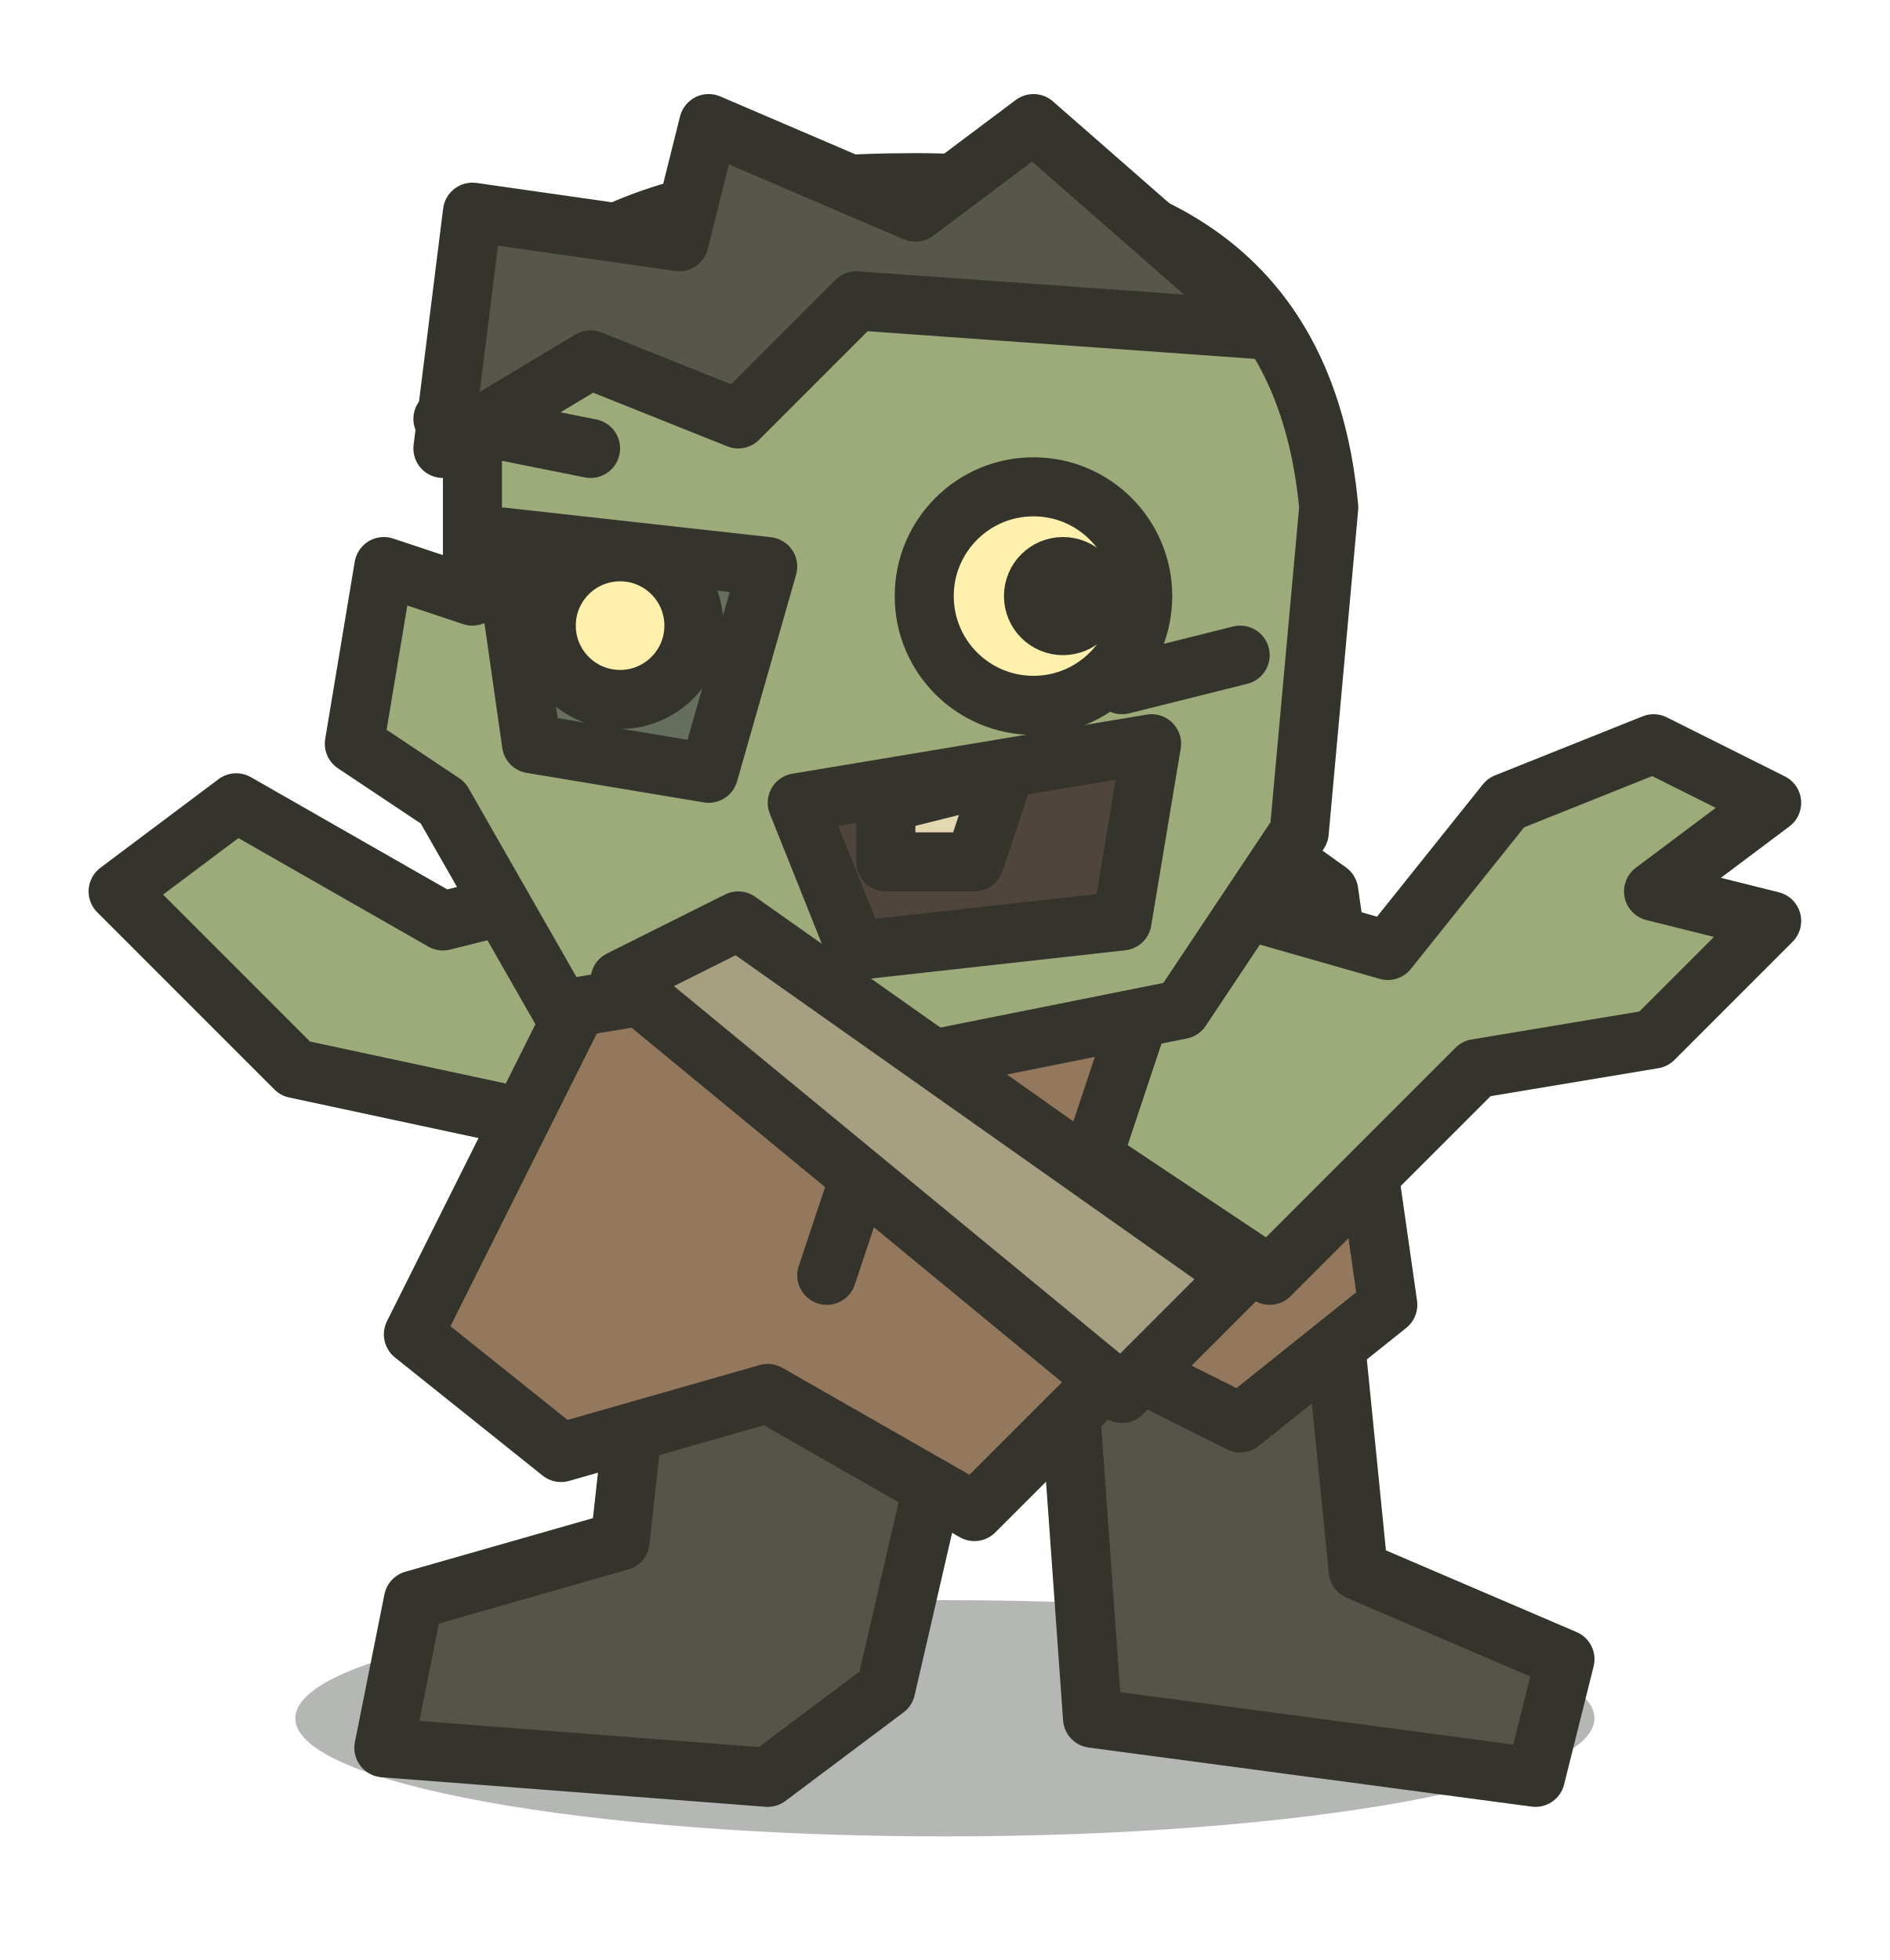
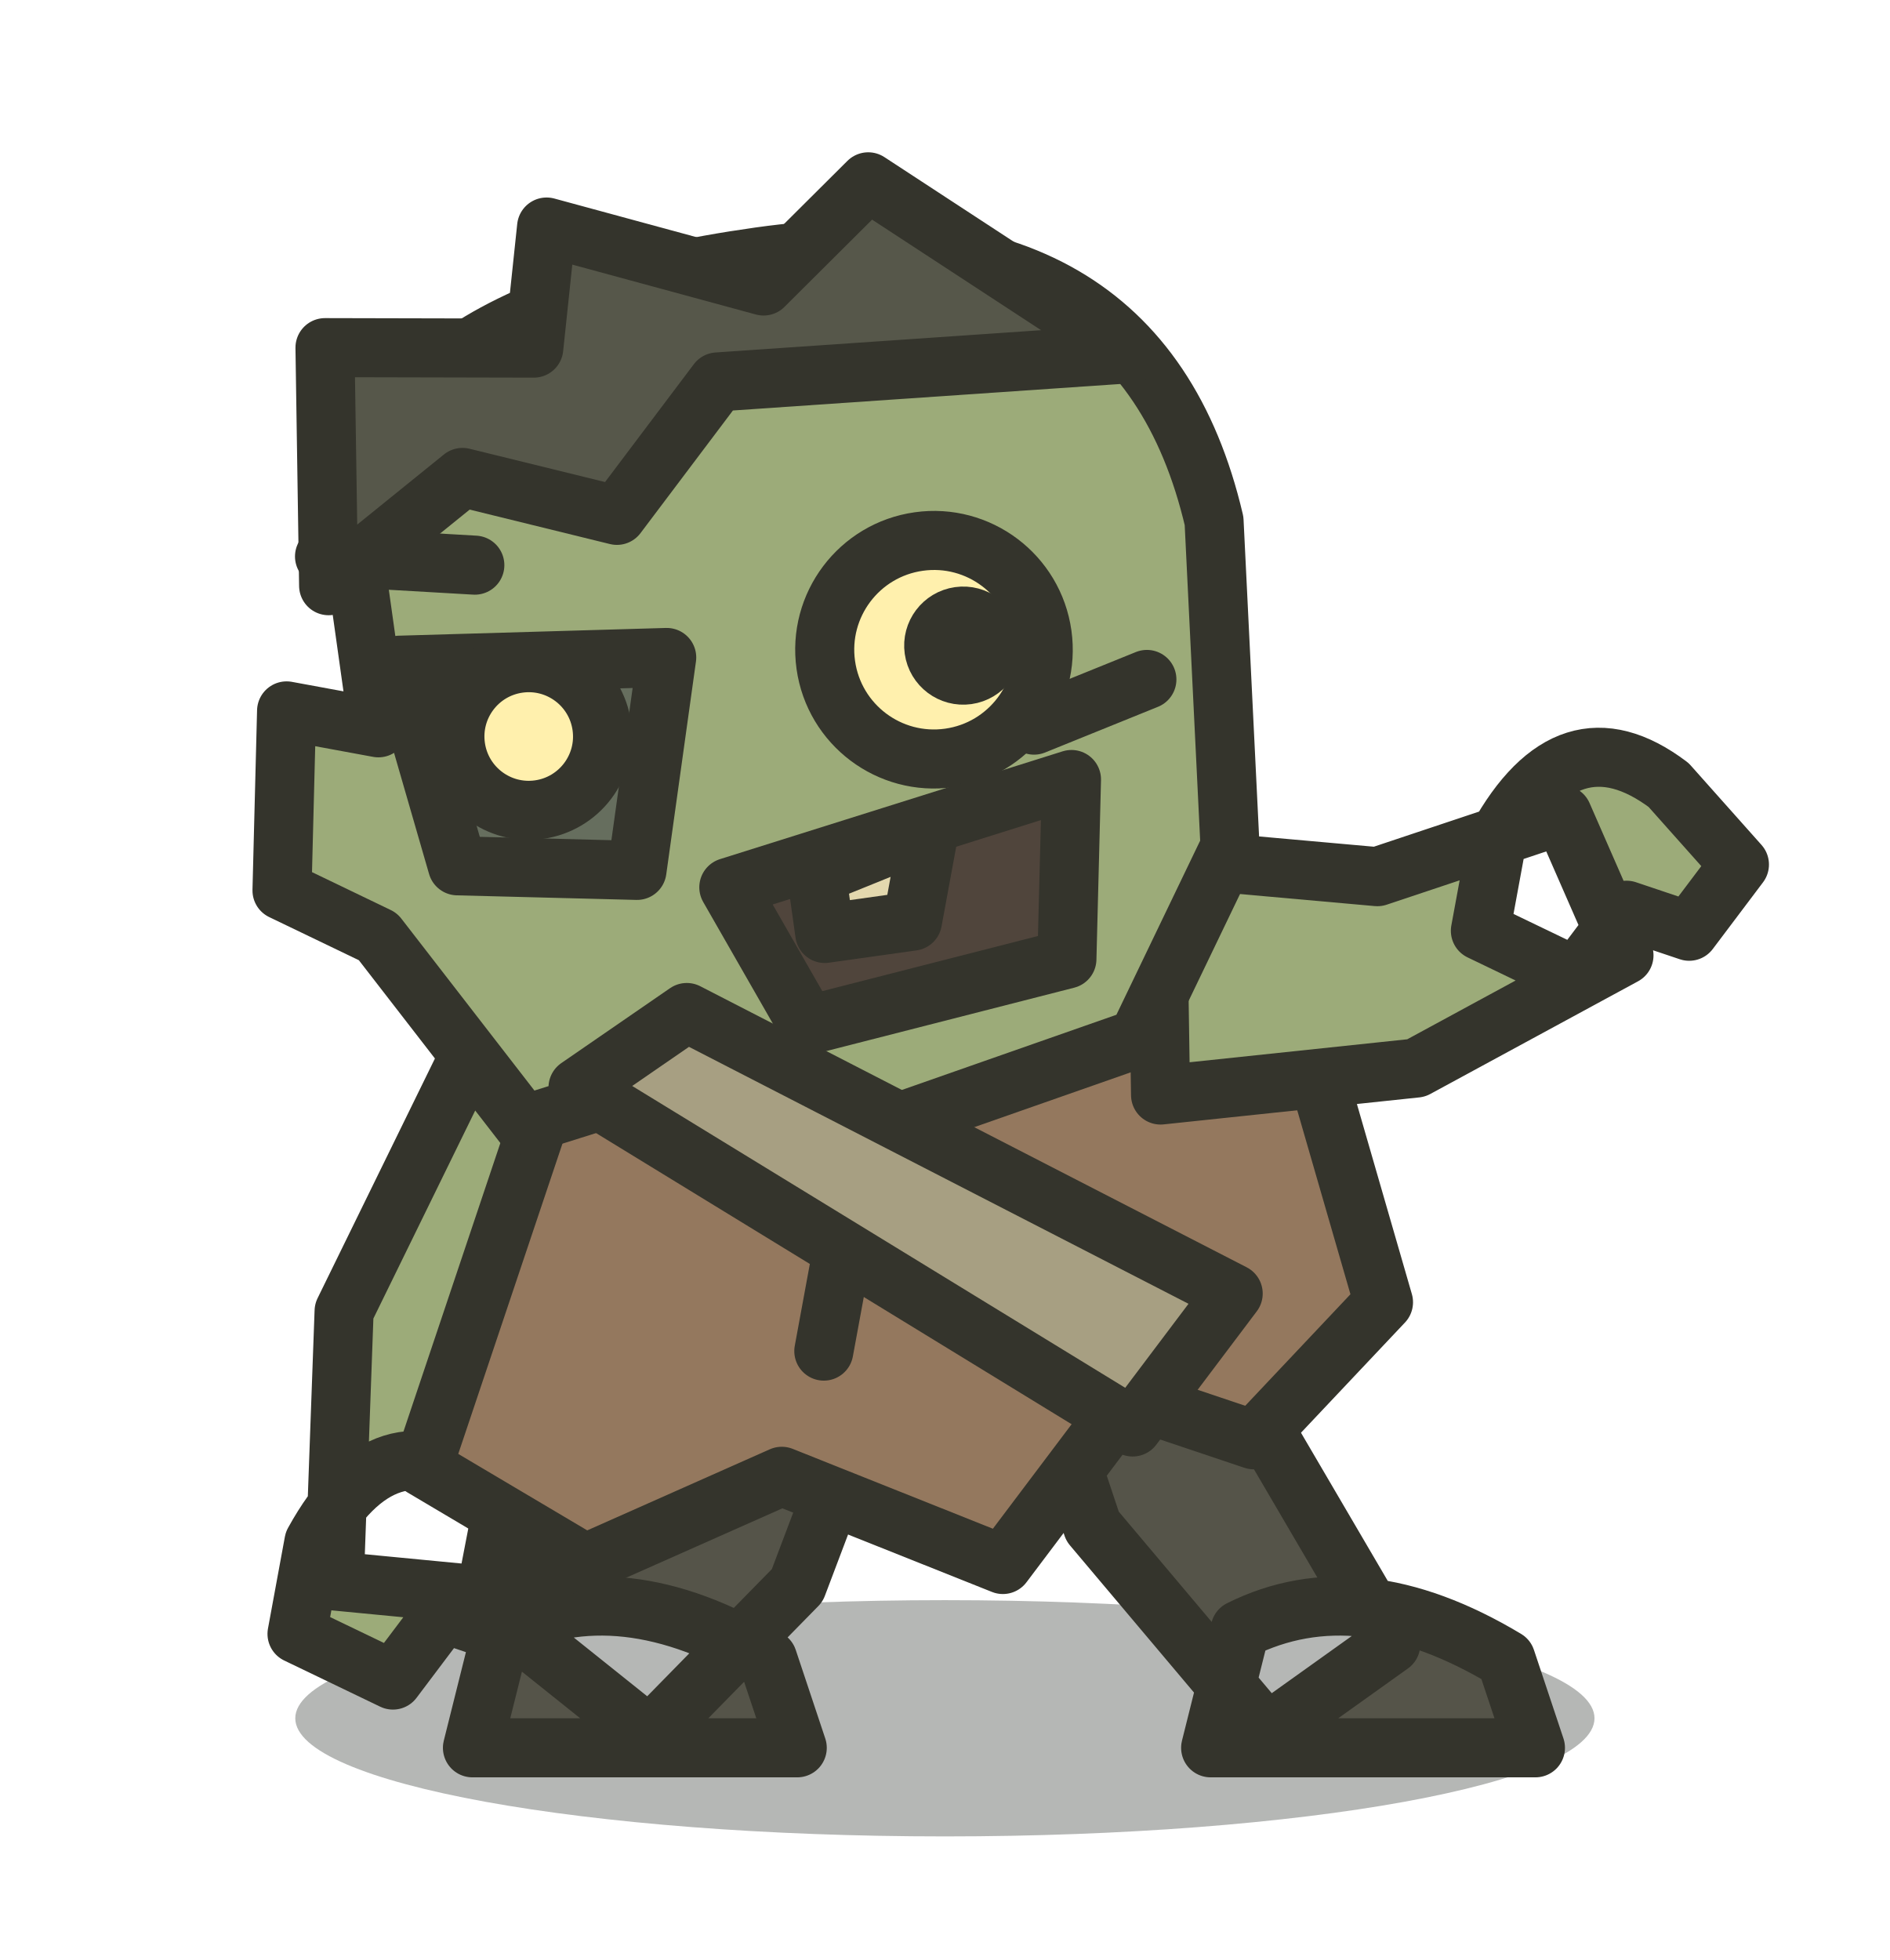
<svg xmlns="http://www.w3.org/2000/svg" width="54" height="56" viewBox="0 0 64 64">
  <ellipse cx="32" cy="57" rx="22" ry="4" fill="#252b27" opacity=".34" />
  <g stroke="#34342c" stroke-width="2" stroke-linecap="round" stroke-linejoin="round">
-     <path d="M22 42l11 1-3 13-4 3-13-1 1-5 7-2zm14 1 9-1 1 10 7 3-1 4-15-2z" fill="#555449" />
-     <path d="M23 28l-8 2-7-4-4 3 6 6 14 3z" fill="#9cab79" />
-     <path d="M22 28q7-6 16-4l7 5 2 14-5 4-4-2-5 5-7-4-7 2-5-4z" fill="#94785e" />
-     <path d="m26 31 4 5-2 6m7-3 4 1" fill="none" />
-     <path d="M40 29l7 2 4-5 5-2 4 2-4 3 4 1-4 4-6 1-7 7-6-4z" fill="#9cab79" />
-     <g transform="translate(-4 0)">
-       <path d="M20 13q1-8 15-8 13 0 14 11l-1 11-4 6-10 2-5-3-6 1-4-7-3-2 1-6 3 1z" fill="#9cab79" />
-       <path d="M21 17l9 1-2 7-6-1z" fill="#666e5e" />
-       <circle cx="25" cy="20" r="2.5" fill="#fff0ad" />
-       <circle cx="39" cy="19" r="3.7" fill="#fff0ad" />
-       <circle cx="40" cy="19" r="1" fill="#403e34" />
-       <path d="M31 26l12-2-1 6-9 1z" fill="#50453c" />
-       <path d="m34 26 4-1-1 3-3 0z" fill="#e3d8ae" />
-       <path d="m19 13 5 1m18 8 4-1" fill="none" />
-       <path d="m19 14 1-8 7 1 1-4 7 3 4-3 8 7-14-1-4 4-5-2z" fill="#56574a" />
+     <path d="M22.2,42.9 21.0,49.5 18.0,54.4 22.0,57.6 27.0,52.5 29.8,45.1ZM35.1,44.8 37.0,50.5 42.9,57.5 47.1,54.5 43.0,47.5 42.9,43.2ZM17,54q4-2 9,1l1,3h-11zM42,54q4-2 9,1l1,3h-11z" fill="#555449" />
+     <g transform="translate(0 2) rotate(-8 32 43)">
+       <path d="M18.8,28.5 12.1,38.4 10.5,47.4 15.5,48.6 17.9,41.6 25.2,33.5ZM10,46q3-4 6-1l2,3-2,2-2-1-2,2-3-2z" fill="#9cab79" />
+       <path d="M22 28q7-6 16-4l7 5 2 14-5 4-4-2-5 5-7-4-7 2-5-4z" fill="#94785e" />
+       <path d="m26 31 4 5-2 6m7-3 4 1" fill="none" />
+       <path d="M40.5,35.0 49.2,35.3 56.7,32.5 55.3,27.5 48.8,28.7 41.5,27.0ZM53,28q3-4 6-1l2,3-2,2-2-1-2,2-3-2z" fill="#9cab79" />
+       <g transform="translate(-4 0)">
+         <path d="M20 13q1-8 15-8 13 0 14 11l-1 11-4 6-10 2-5-3-6 1-4-7-3-2 1-6 3 1z" fill="#9cab79" />
+         <path d="M21 17l9 1-2 7-6-1z" fill="#666e5e" />
+         <circle cx="25" cy="20" r="2.5" fill="#fff0ad" />
+         <circle cx="39" cy="19" r="3.7" fill="#fff0ad" />
+         <circle cx="40" cy="19" r="1" fill="#403e34" />
+         <path d="M31 26l12-2-1 6-9 1z" fill="#50453c" />
+         <path d="m34 26 4-1-1 3-3 0z" fill="#e3d8ae" />
+         <path d="m19 13 5 1m18 8 4-1" fill="none" />
+         <path d="m19 14 1-8 7 1 1-4 7 3 4-3 8 7-14-1-4 4-5-2z" fill="#56574a" />
+       </g>
+       <path d="m21 32 4-2 17 12-4 4z" fill="#a79f82" />
    </g>
-     <path d="m21 32 4-2 17 12-4 4z" fill="#a79f82" />
  </g>
</svg>
